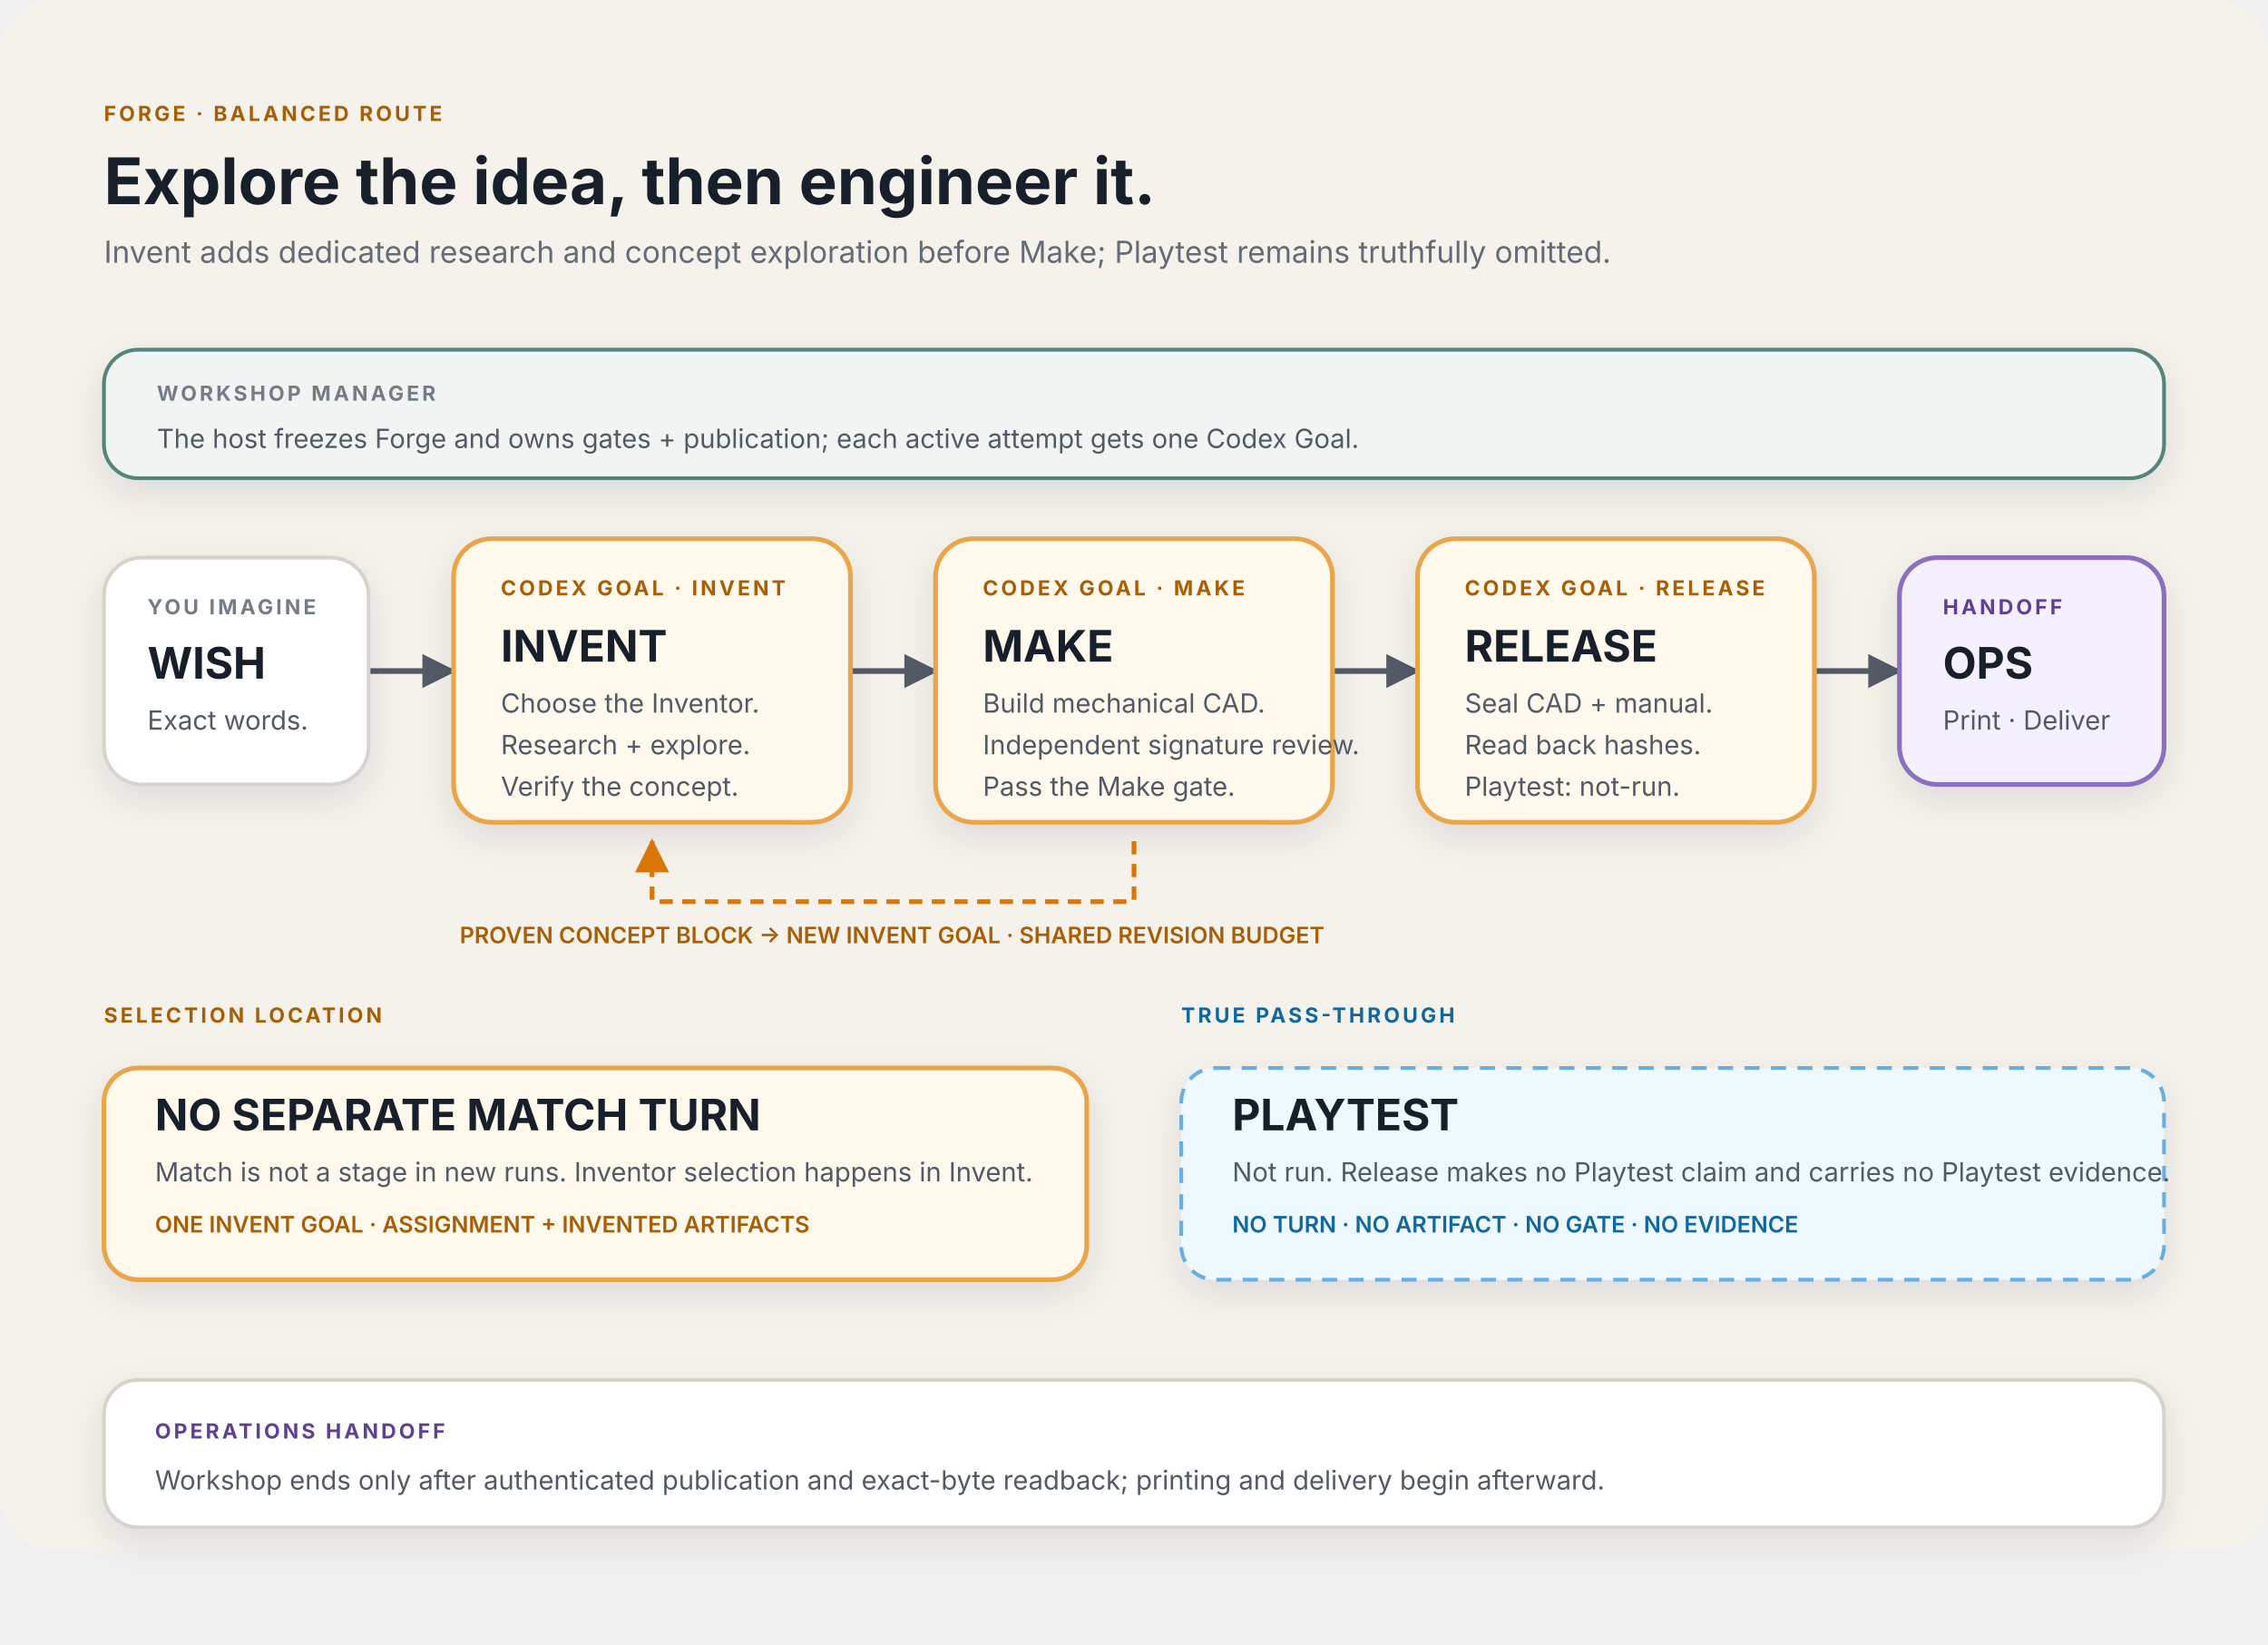
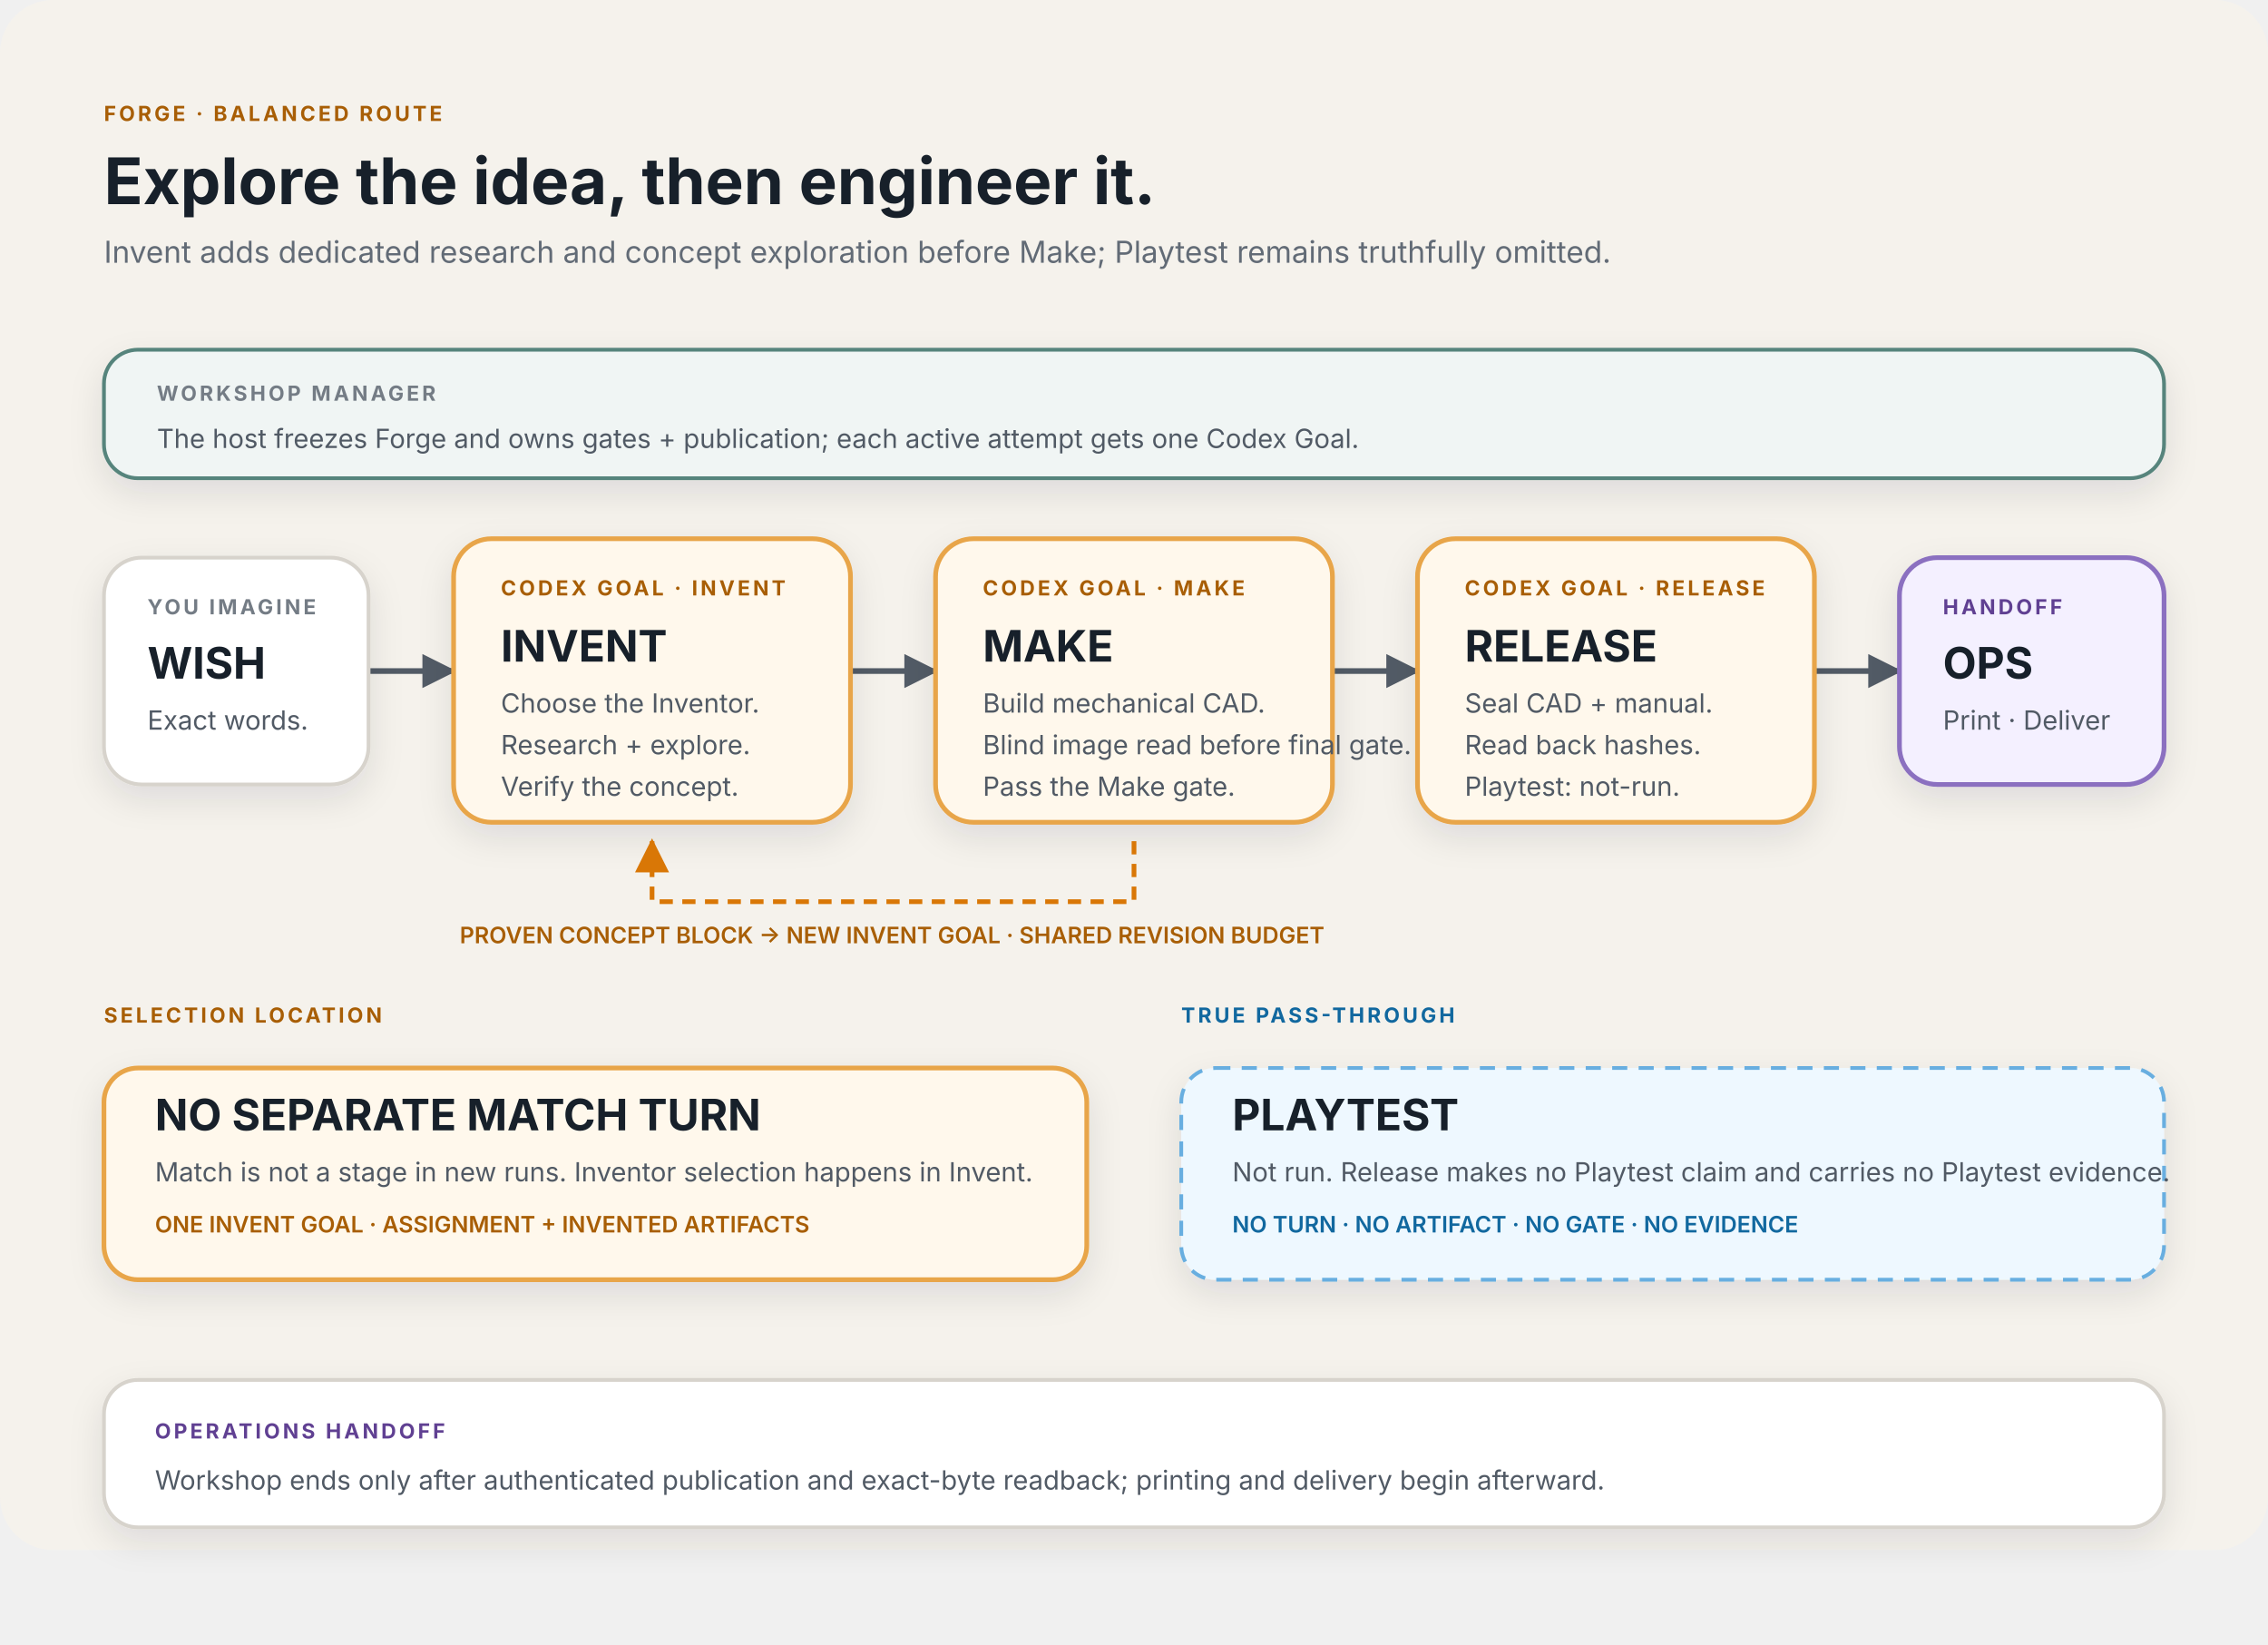
<svg xmlns="http://www.w3.org/2000/svg" viewBox="0 0 1200 870" role="img" aria-labelledby="title description">
  <defs>
    <filter id="shadow" x="-20%" y="-25%" width="140%" height="170%">
      <feDropShadow dx="0" dy="7" stdDeviation="9" flood-color="#17202a" flood-opacity="0.10" />
    </filter>
    <marker id="arrow" viewBox="0 0 12 12" markerWidth="18" markerHeight="18" refX="11" refY="6" orient="auto" markerUnits="userSpaceOnUse" overflow="visible">
      <polygon points="0,0 12,6 0,12" fill="#525b66" />
    </marker>
    <marker id="arrow-repair" viewBox="0 0 12 12" markerWidth="18" markerHeight="18" refX="11" refY="6" orient="auto" markerUnits="userSpaceOnUse" overflow="visible">
      <polygon points="0,0 12,6 0,12" fill="#d97706" />
    </marker>
    <style>
      .title { font: 700 34px -apple-system, BlinkMacSystemFont, "Segoe UI", sans-serif; fill: #17202a; }
      .subtitle { font: 400 16px -apple-system, BlinkMacSystemFont, "Segoe UI", sans-serif; fill: #626b76; }
      .eyebrow { font: 700 11px -apple-system, BlinkMacSystemFont, "Segoe UI", sans-serif; letter-spacing: 1.5px; fill: #747c85; }
      .heading { font: 700 23px -apple-system, BlinkMacSystemFont, "Segoe UI", sans-serif; fill: #17202a; }
      .body { font: 400 14px -apple-system, BlinkMacSystemFont, "Segoe UI", sans-serif; fill: #515a65; }
      .small { font: 600 12px -apple-system, BlinkMacSystemFont, "Segoe UI", sans-serif; fill: #626b76; }
      .route { fill: none; stroke: #525b66; stroke-width: 3; marker-end: url(#arrow); }
      .repair { fill: none; stroke: #d97706; stroke-width: 2.5; stroke-dasharray: 7 5; marker-end: url(#arrow-repair); }
      .node { fill: #ffffff; stroke: #d7d3cc; stroke-width: 2; }
      .manager { fill: #f0f5f4; stroke: #56847c; stroke-width: 2; }
      .active { fill: #fff8ec; stroke: #e8a548; stroke-width: 2.5; }
      .skip { fill: #eef8ff; stroke: #67aee0; stroke-width: 2; stroke-dasharray: 8 6; }
      .ops { fill: #f4f0ff; stroke: #8b6fc0; stroke-width: 2.5; }
      .orange { fill: #a85e05; }
      .blue { fill: #11689f; }
      .purple { fill: #604092; }
    </style>
  </defs>
  <rect width="1200" height="820" rx="28" fill="#f5f2ec" />
  <text x="55" y="64" class="eyebrow orange">FORGE · BALANCED ROUTE</text>
  <text x="55" y="108" class="title">Explore the idea, then engineer it.</text>
  <text x="55" y="139" class="subtitle">Invent adds dedicated research and concept exploration before Make; Playtest remains truthfully omitted.</text>
  <g filter="url(#shadow)">
    <rect x="55" y="185" width="1090" height="68" rx="18" class="manager" />
  </g>
  <text x="83" y="212" class="eyebrow" fill="#376b61">WORKSHOP MANAGER</text>
  <text x="83" y="237" class="body">The host freezes Forge and owns gates + publication; each active attempt gets one Codex Goal.</text>
  <path class="route" d="M 195 355 H 240" />
  <path class="route" d="M 450 355 H 495" />
  <path class="route" d="M 705 355 H 750" />
  <path class="route" d="M 960 355 H 1005" />
  <g filter="url(#shadow)">
    <rect x="55" y="295" width="140" height="120" rx="20" class="node" />
  </g>
  <text x="78" y="325" class="eyebrow">YOU IMAGINE</text>
  <text x="78" y="359" class="heading">WISH</text>
  <text x="78" y="386" class="body">Exact words.</text>
  <g filter="url(#shadow)">
    <rect x="240" y="285" width="210" height="150" rx="20" class="active" />
  </g>
  <text x="265" y="315" class="eyebrow orange">CODEX GOAL · INVENT</text>
  <text x="265" y="350" class="heading">INVENT</text>
  <text x="265" y="377" class="body">Choose the Inventor.</text>
  <text x="265" y="399" class="body">Research + explore.</text>
  <text x="265" y="421" class="body">Verify the concept.</text>
  <g filter="url(#shadow)">
    <rect x="495" y="285" width="210" height="150" rx="20" class="active" />
  </g>
  <text x="520" y="315" class="eyebrow orange">CODEX GOAL · MAKE</text>
  <text x="520" y="350" class="heading">MAKE</text>
  <text x="520" y="377" class="body">Build mechanical CAD.</text>
-   <text x="520" y="399" class="body">Independent signature review.</text>
+   <text x="520" y="399" class="body">Blind image read before final gate.</text>
  <text x="520" y="421" class="body">Pass the Make gate.</text>
  <g filter="url(#shadow)">
    <rect x="750" y="285" width="210" height="150" rx="20" class="active" />
  </g>
  <text x="775" y="315" class="eyebrow orange">CODEX GOAL · RELEASE</text>
  <text x="775" y="350" class="heading">RELEASE</text>
  <text x="775" y="377" class="body">Seal CAD + manual.</text>
  <text x="775" y="399" class="body">Read back hashes.</text>
  <text x="775" y="421" class="body">Playtest: not-run.</text>
  <g filter="url(#shadow)">
    <rect x="1005" y="295" width="140" height="120" rx="20" class="ops" />
  </g>
  <text x="1028" y="325" class="eyebrow purple">HANDOFF</text>
  <text x="1028" y="359" class="heading">OPS</text>
  <text x="1028" y="386" class="body">Print · Deliver</text>
  <path class="repair" d="M 600 445 V 477 H 345 V 445" />
  <text x="472" y="499" text-anchor="middle" class="small orange">PROVEN CONCEPT BLOCK → NEW INVENT GOAL · SHARED REVISION BUDGET</text>
  <text x="55" y="541" class="eyebrow orange">SELECTION LOCATION</text>
  <g filter="url(#shadow)">
    <rect x="55" y="565" width="520" height="112" rx="18" class="active" />
  </g>
  <text x="82" y="598" class="heading">NO SEPARATE MATCH TURN</text>
  <text x="82" y="625" class="body">Match is not a stage in new runs. Inventor selection happens in Invent.</text>
  <text x="82" y="652" class="small orange">ONE INVENT GOAL · ASSIGNMENT + INVENTED ARTIFACTS</text>
  <text x="625" y="541" class="eyebrow blue">TRUE PASS-THROUGH</text>
  <g filter="url(#shadow)">
    <rect x="625" y="565" width="520" height="112" rx="18" class="skip" />
  </g>
  <text x="652" y="598" class="heading">PLAYTEST</text>
  <text x="652" y="625" class="body">Not run. Release makes no Playtest claim and carries no Playtest evidence.</text>
  <text x="652" y="652" class="small blue">NO TURN · NO ARTIFACT · NO GATE · NO EVIDENCE</text>
  <g filter="url(#shadow)">
    <rect x="55" y="730" width="1090" height="78" rx="18" fill="#ffffff" stroke="#d7d3cc" stroke-width="2" />
  </g>
  <text x="82" y="761" class="eyebrow purple">OPERATIONS HANDOFF</text>
  <text x="82" y="788" class="body">Workshop ends only after authenticated publication and exact-byte readback; printing and delivery begin afterward.</text>
</svg>
